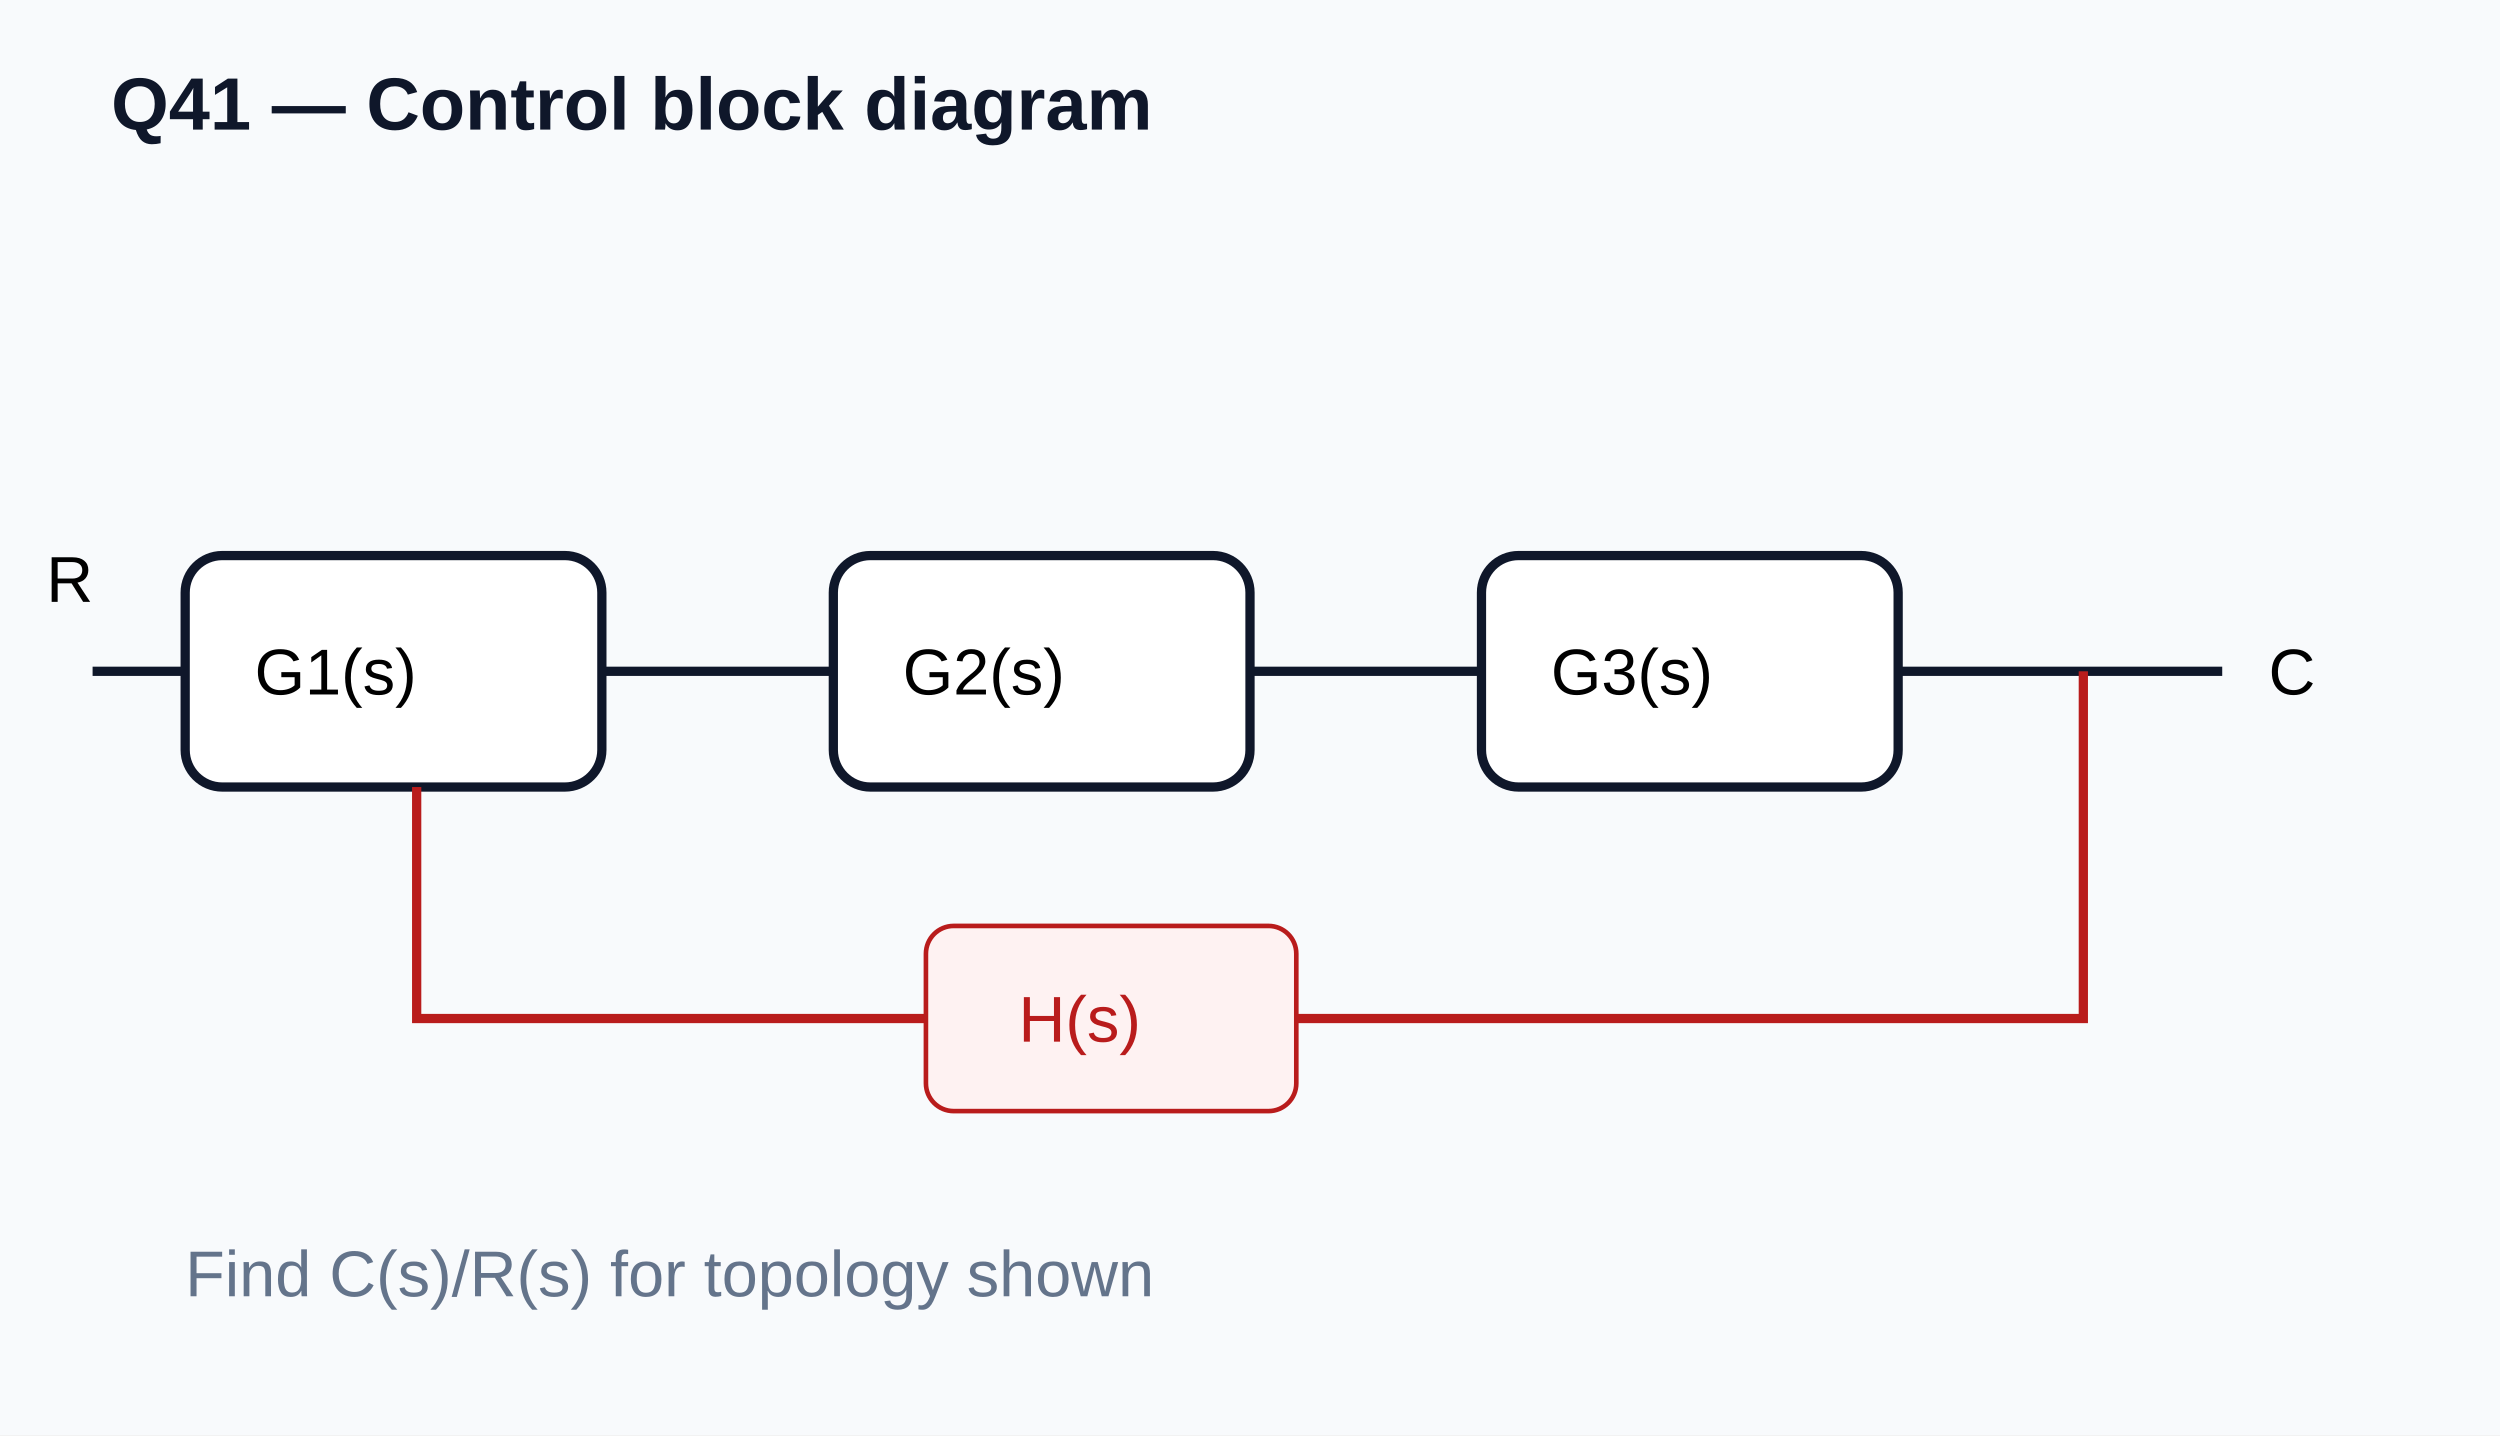
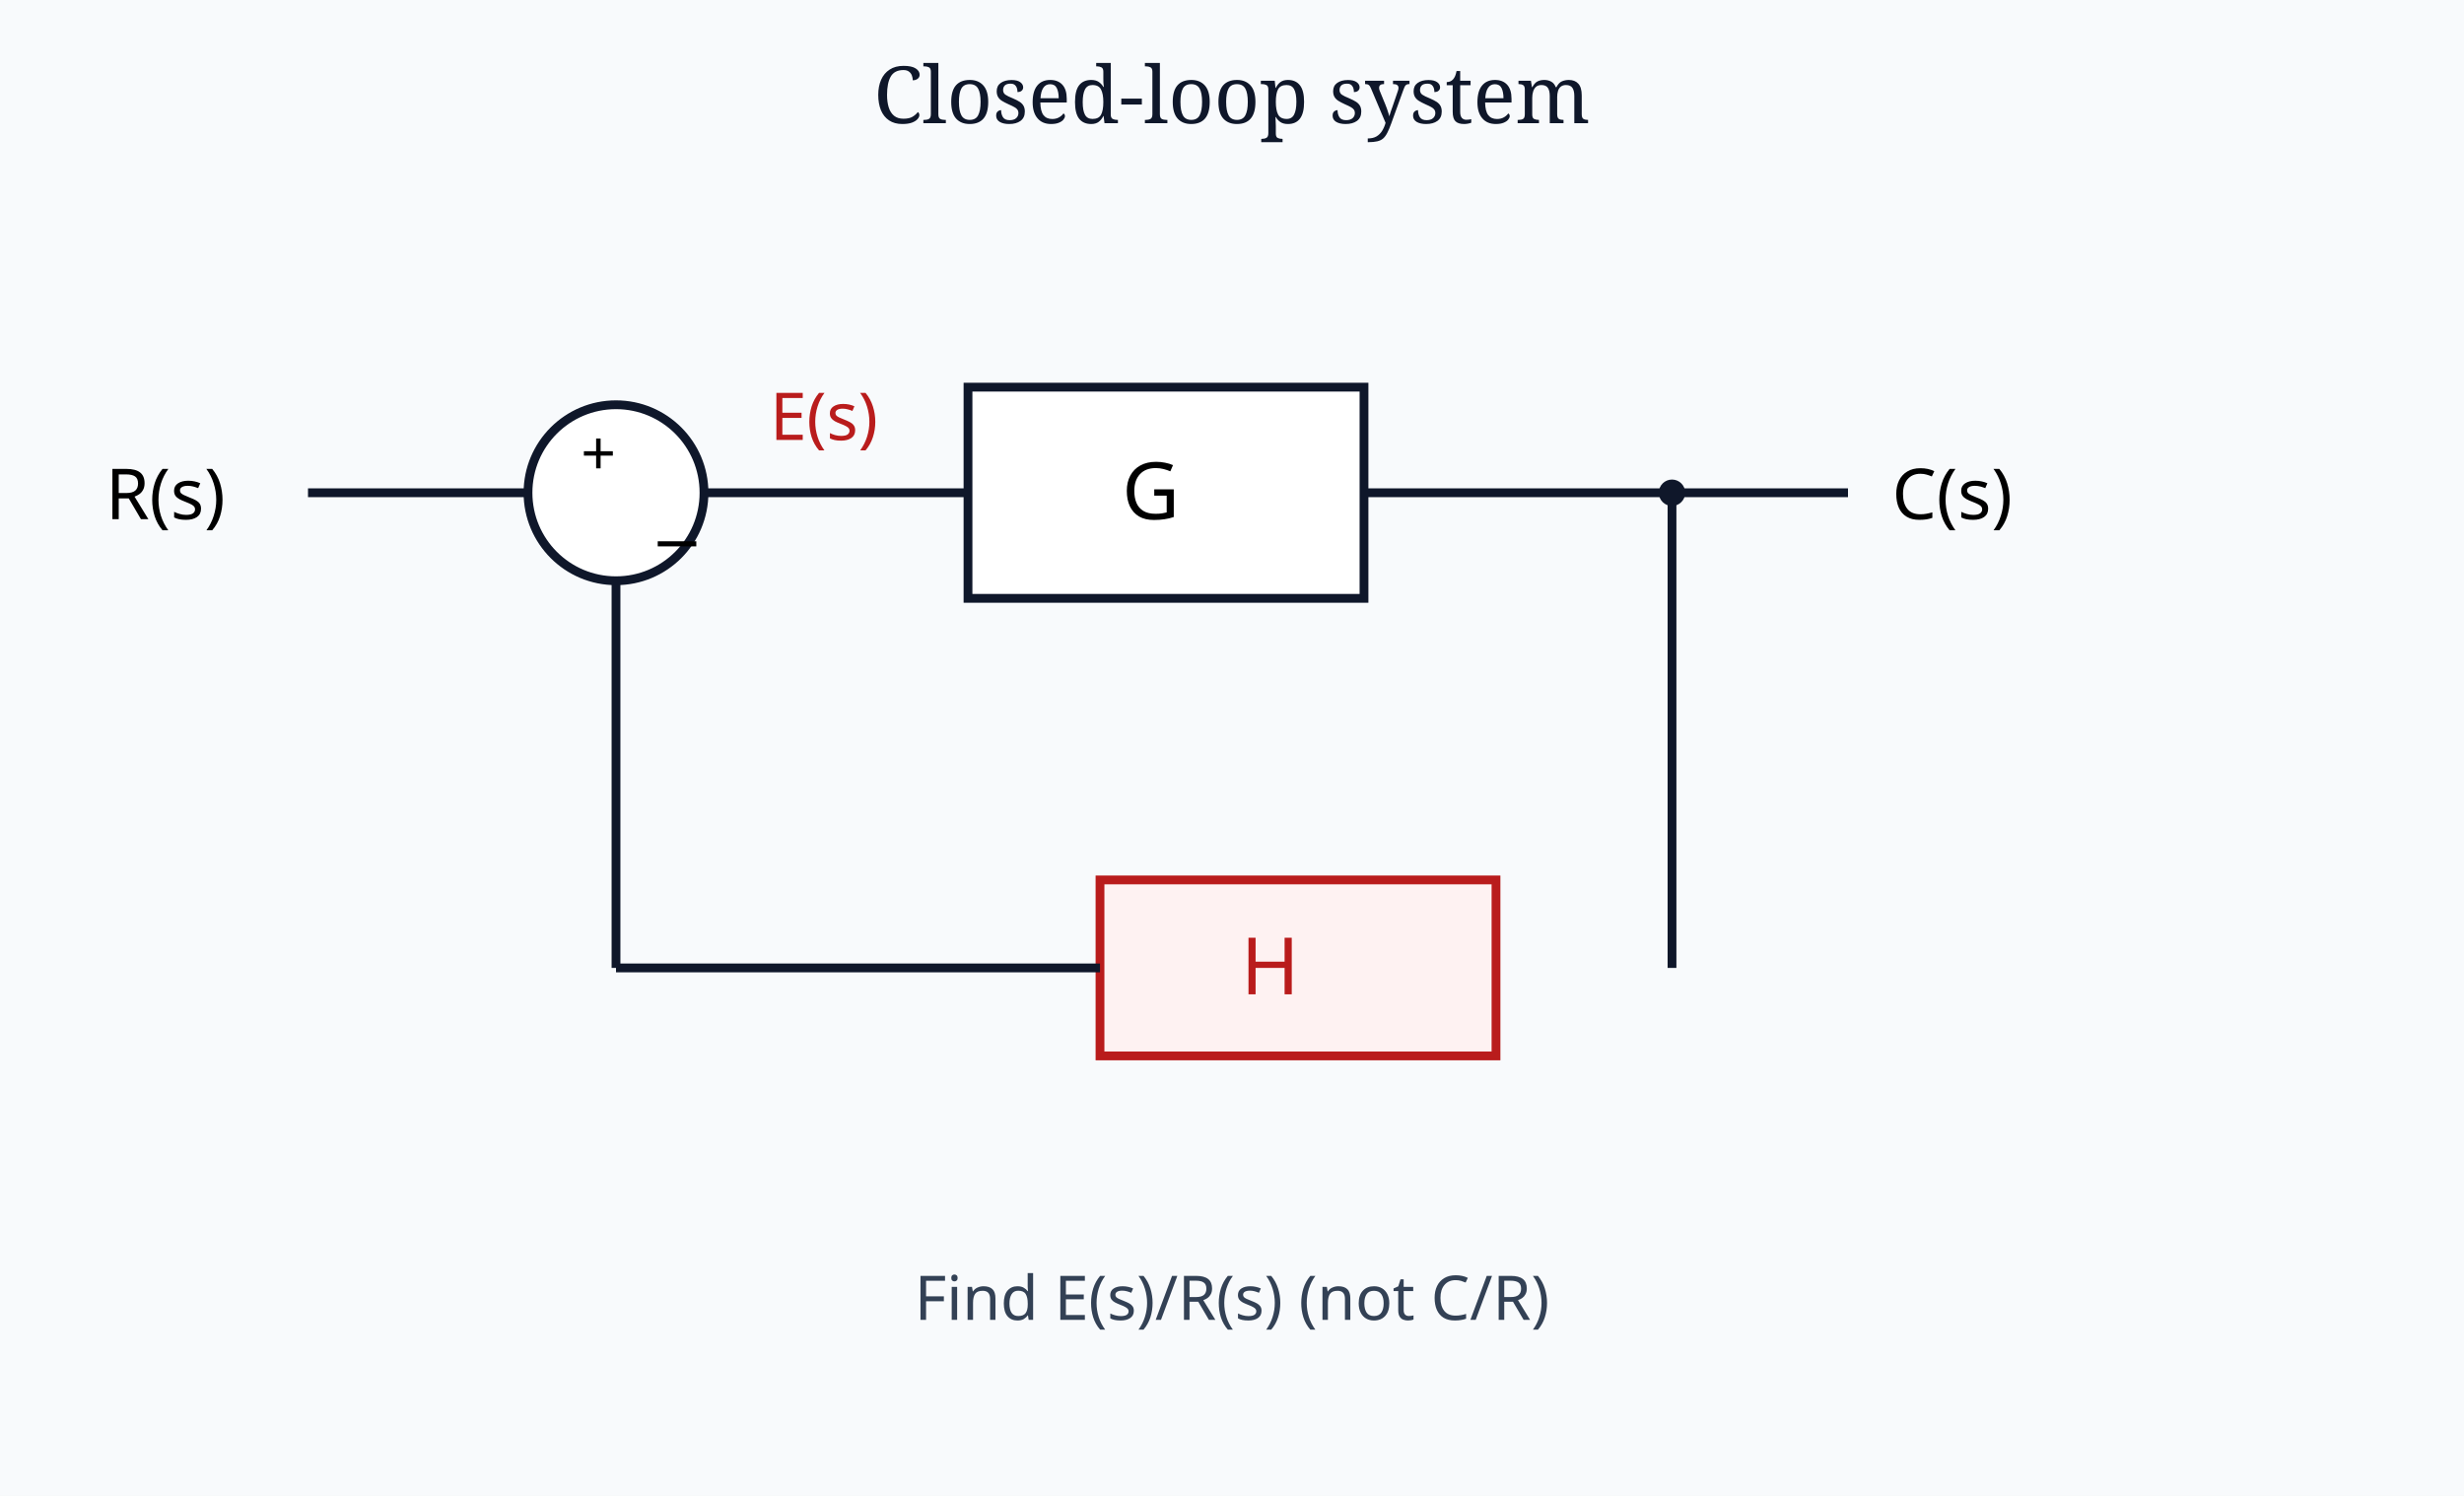
- <svg xmlns="http://www.w3.org/2000/svg" width="540" height="310" viewBox="0 0 540 310">
-   <rect width="540" height="310" fill="#f8fafc" />
-   <text x="24" y="28" font-family="Segoe UI, Arial, sans-serif" font-size="16" font-weight="700" fill="#0f172a">Q41 — Control block diagram</text>
-   <rect x="40" y="120" width="90" height="50" rx="8" fill="#fff" stroke="#0f172a" stroke-width="2" />
-   <text x="55" y="150" font-family="Segoe UI, Arial, sans-serif" font-size="14">G1(s)</text>
-   <rect x="180" y="120" width="90" height="50" rx="8" fill="#fff" stroke="#0f172a" stroke-width="2" />
-   <text x="195" y="150" font-family="Segoe UI, Arial, sans-serif" font-size="14">G2(s)</text>
-   <rect x="320" y="120" width="90" height="50" rx="8" fill="#fff" stroke="#0f172a" stroke-width="2" />
-   <text x="335" y="150" font-family="Segoe UI, Arial, sans-serif" font-size="14">G3(s)</text>
-   <line x1="20" y1="145" x2="40" y2="145" stroke="#0f172a" stroke-width="2" />
-   <text x="10" y="130" font-family="Segoe UI, Arial, sans-serif" font-size="14">R</text>
-   <line x1="130" y1="145" x2="180" y2="145" stroke="#0f172a" stroke-width="2" />
-   <line x1="270" y1="145" x2="320" y2="145" stroke="#0f172a" stroke-width="2" />
-   <line x1="410" y1="145" x2="480" y2="145" stroke="#0f172a" stroke-width="2" />
-   <text x="490" y="150" font-family="Segoe UI, Arial, sans-serif" font-size="14">C</text>
-   <path d="M450,145 L450,220 L90,220 L90,170" fill="none" stroke="#b91c1c" stroke-width="2" />
-   <rect x="200" y="200" width="80" height="40" rx="6" fill="#fef2f2" stroke="#b91c1c" />
-   <text x="220" y="225" font-family="Segoe UI, Arial, sans-serif" font-size="14" fill="#b91c1c">H(s)</text>
-   <text x="40" y="280" font-family="Segoe UI, Arial, sans-serif" font-size="14" fill="#64748b">Find C(s)/R(s) for topology shown</text>
+ <svg xmlns="http://www.w3.org/2000/svg" width="560" height="340" viewBox="0 0 560 340">
+   <rect width="560" height="340" fill="#f8fafc" />
+   <text x="280" y="28" text-anchor="middle" font-family="Georgia,serif" font-size="18" fill="#0f172a">Closed-loop system</text>
+   <text x="24" y="118" font-family="Segoe UI,sans-serif" font-size="16">R(s)</text>
+   <line x1="70" y1="112" x2="120" y2="112" stroke="#0f172a" stroke-width="2" />
+   <circle cx="140" cy="112" r="20" fill="#fff" stroke="#0f172a" stroke-width="2" />
+   <text x="132" y="108" font-size="14" font-family="Segoe UI,sans-serif">+</text>
+   <text x="148" y="128" font-size="14" font-family="Segoe UI,sans-serif">−</text>
+   <line x1="160" y1="112" x2="220" y2="112" stroke="#0f172a" stroke-width="2" />
+   <text x="175" y="100" font-family="Segoe UI,sans-serif" font-size="15" fill="#b91c1c">E(s)</text>
+   <rect x="220" y="88" width="90" height="48" fill="#fff" stroke="#0f172a" stroke-width="2" />
+   <text x="255" y="118" font-family="Segoe UI,sans-serif" font-size="18">G</text>
+   <line x1="310" y1="112" x2="420" y2="112" stroke="#0f172a" stroke-width="2" />
+   <text x="430" y="118" font-family="Segoe UI,sans-serif" font-size="16">C(s)</text>
+   <circle cx="380" cy="112" r="3" fill="#0f172a" />
+   <line x1="380" y1="112" x2="380" y2="220" stroke="#0f172a" stroke-width="2" />
+   <rect x="250" y="200" width="90" height="40" fill="#fef2f2" stroke="#b91c1c" stroke-width="2" />
+   <text x="282" y="226" font-family="Segoe UI,sans-serif" font-size="18" fill="#b91c1c">H</text>
+   <line x1="250" y1="220" x2="140" y2="220" stroke="#0f172a" stroke-width="2" />
+   <line x1="140" y1="220" x2="140" y2="132" stroke="#0f172a" stroke-width="2" />
+   <text x="280" y="300" text-anchor="middle" font-family="Segoe UI,sans-serif" font-size="14" fill="#334155">Find E(s)/R(s)  (not C/R)</text>
</svg>
